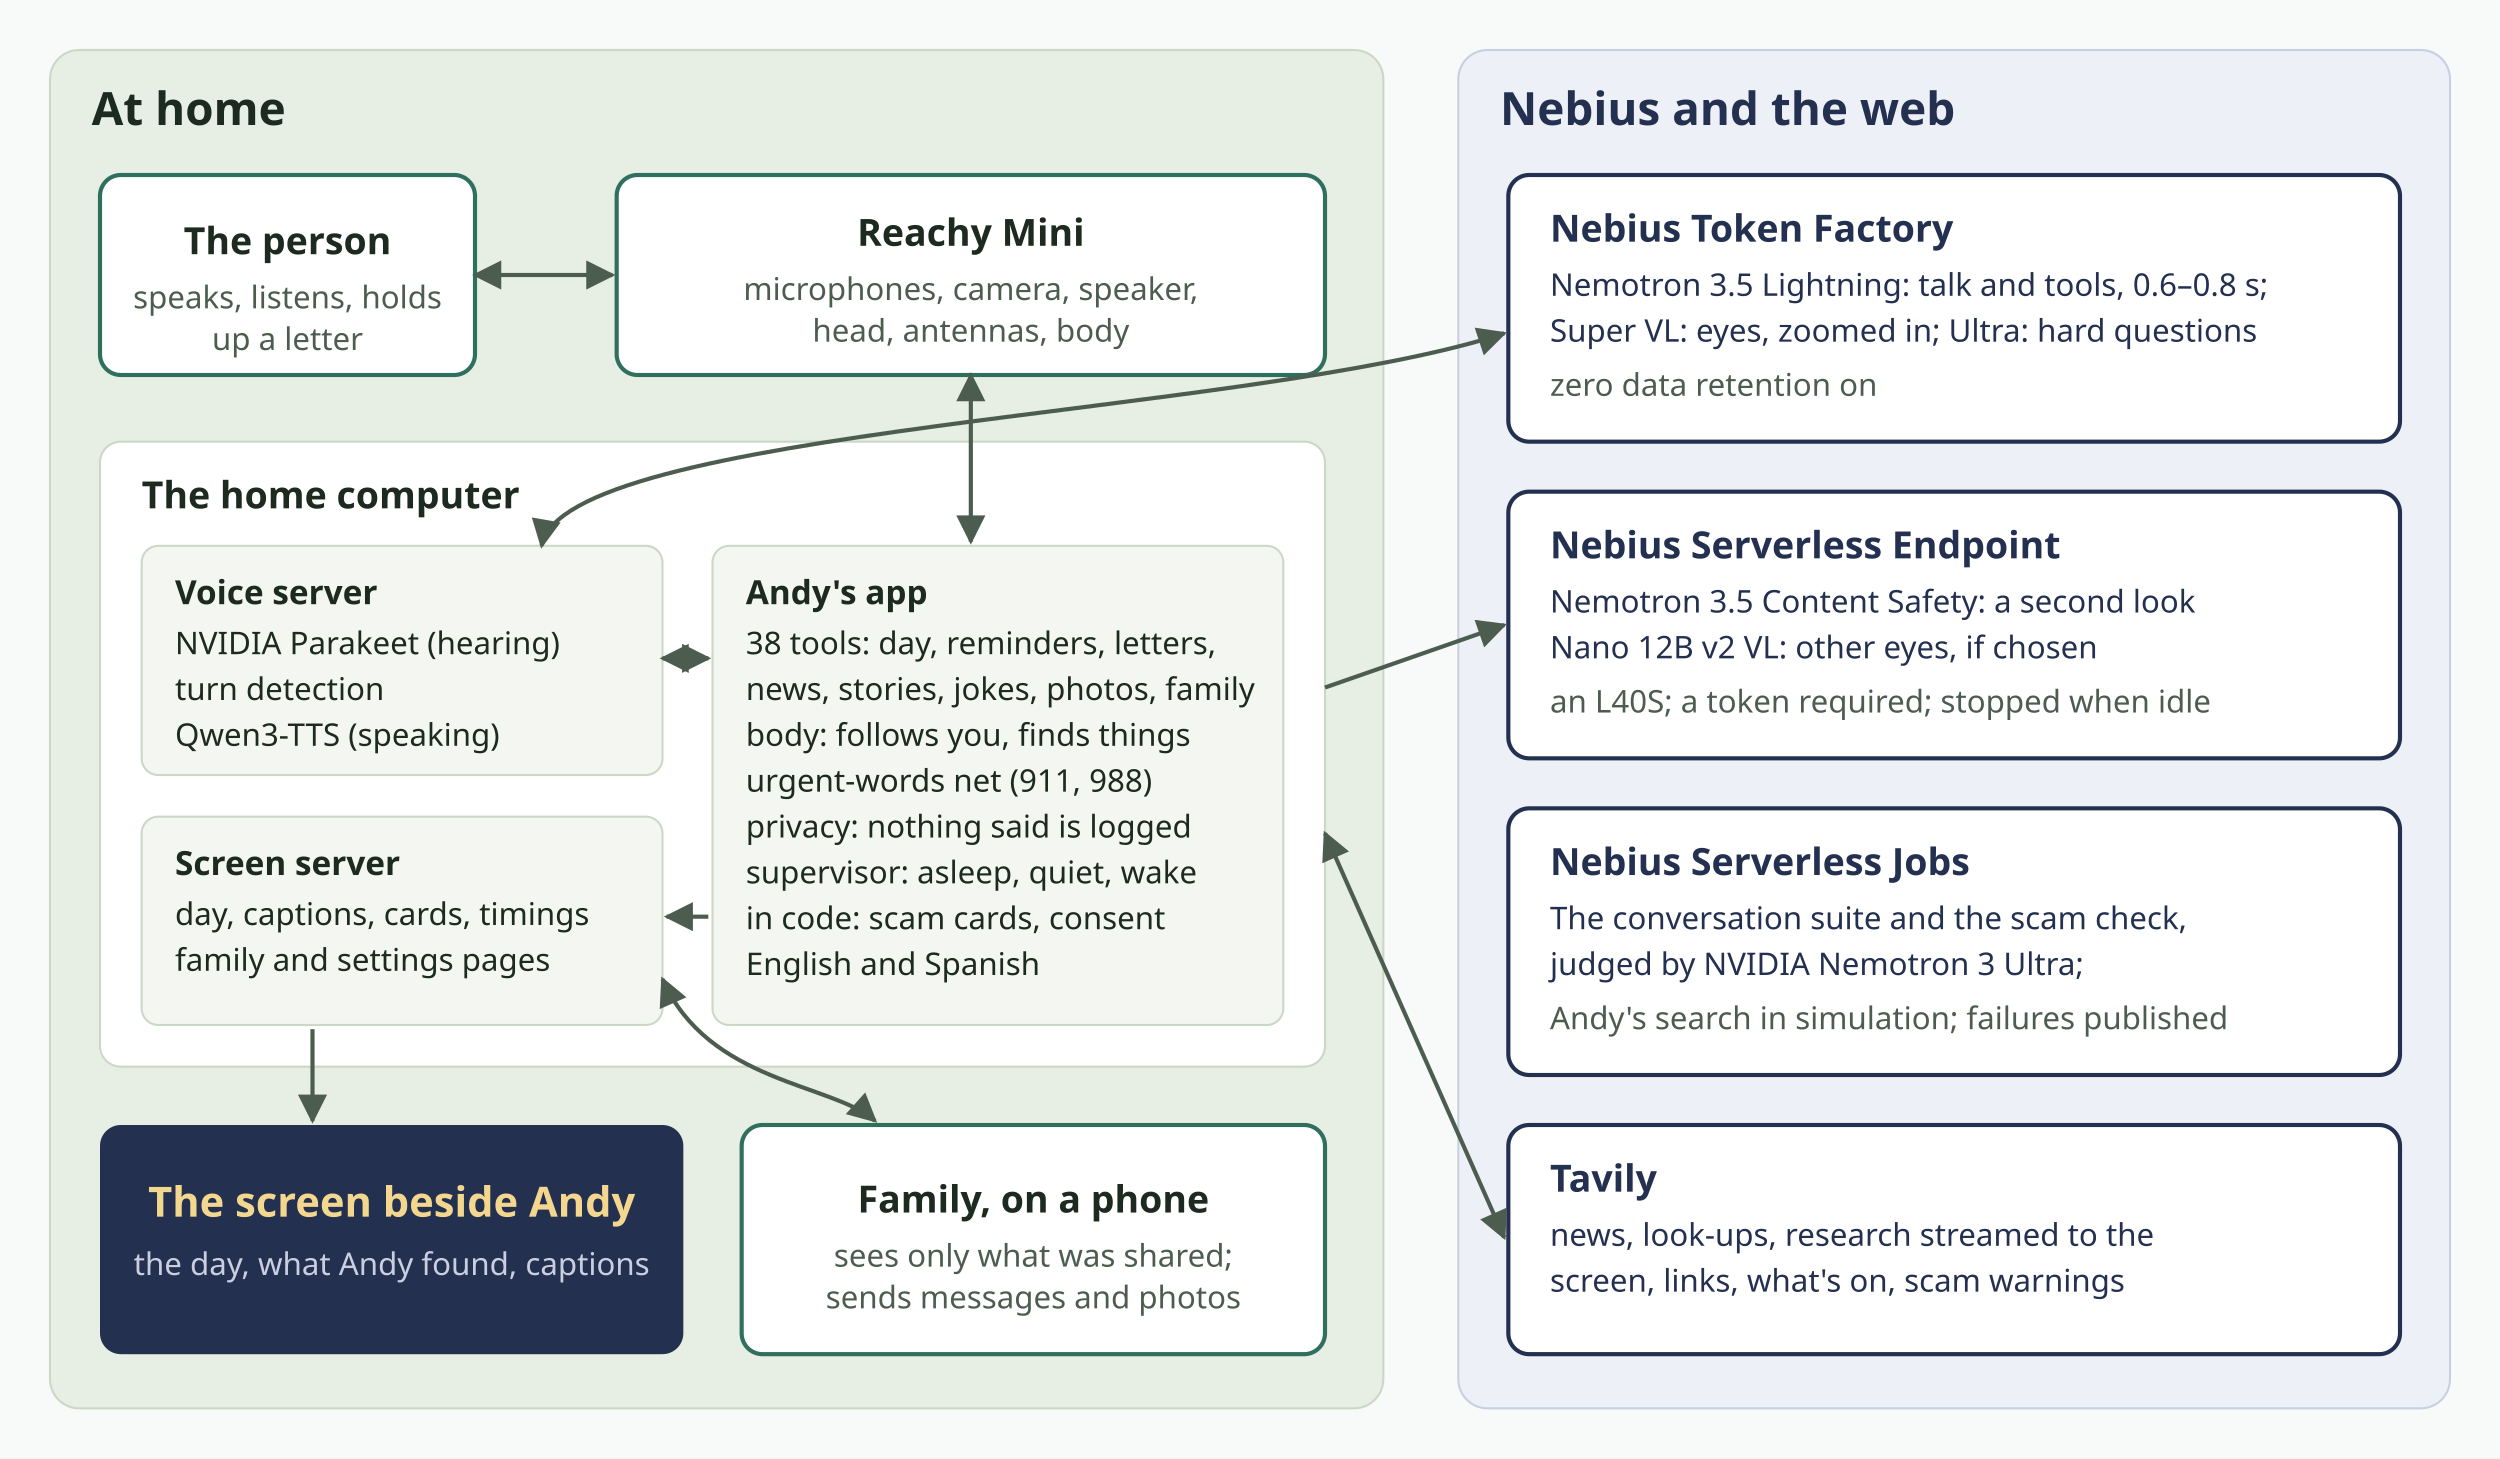
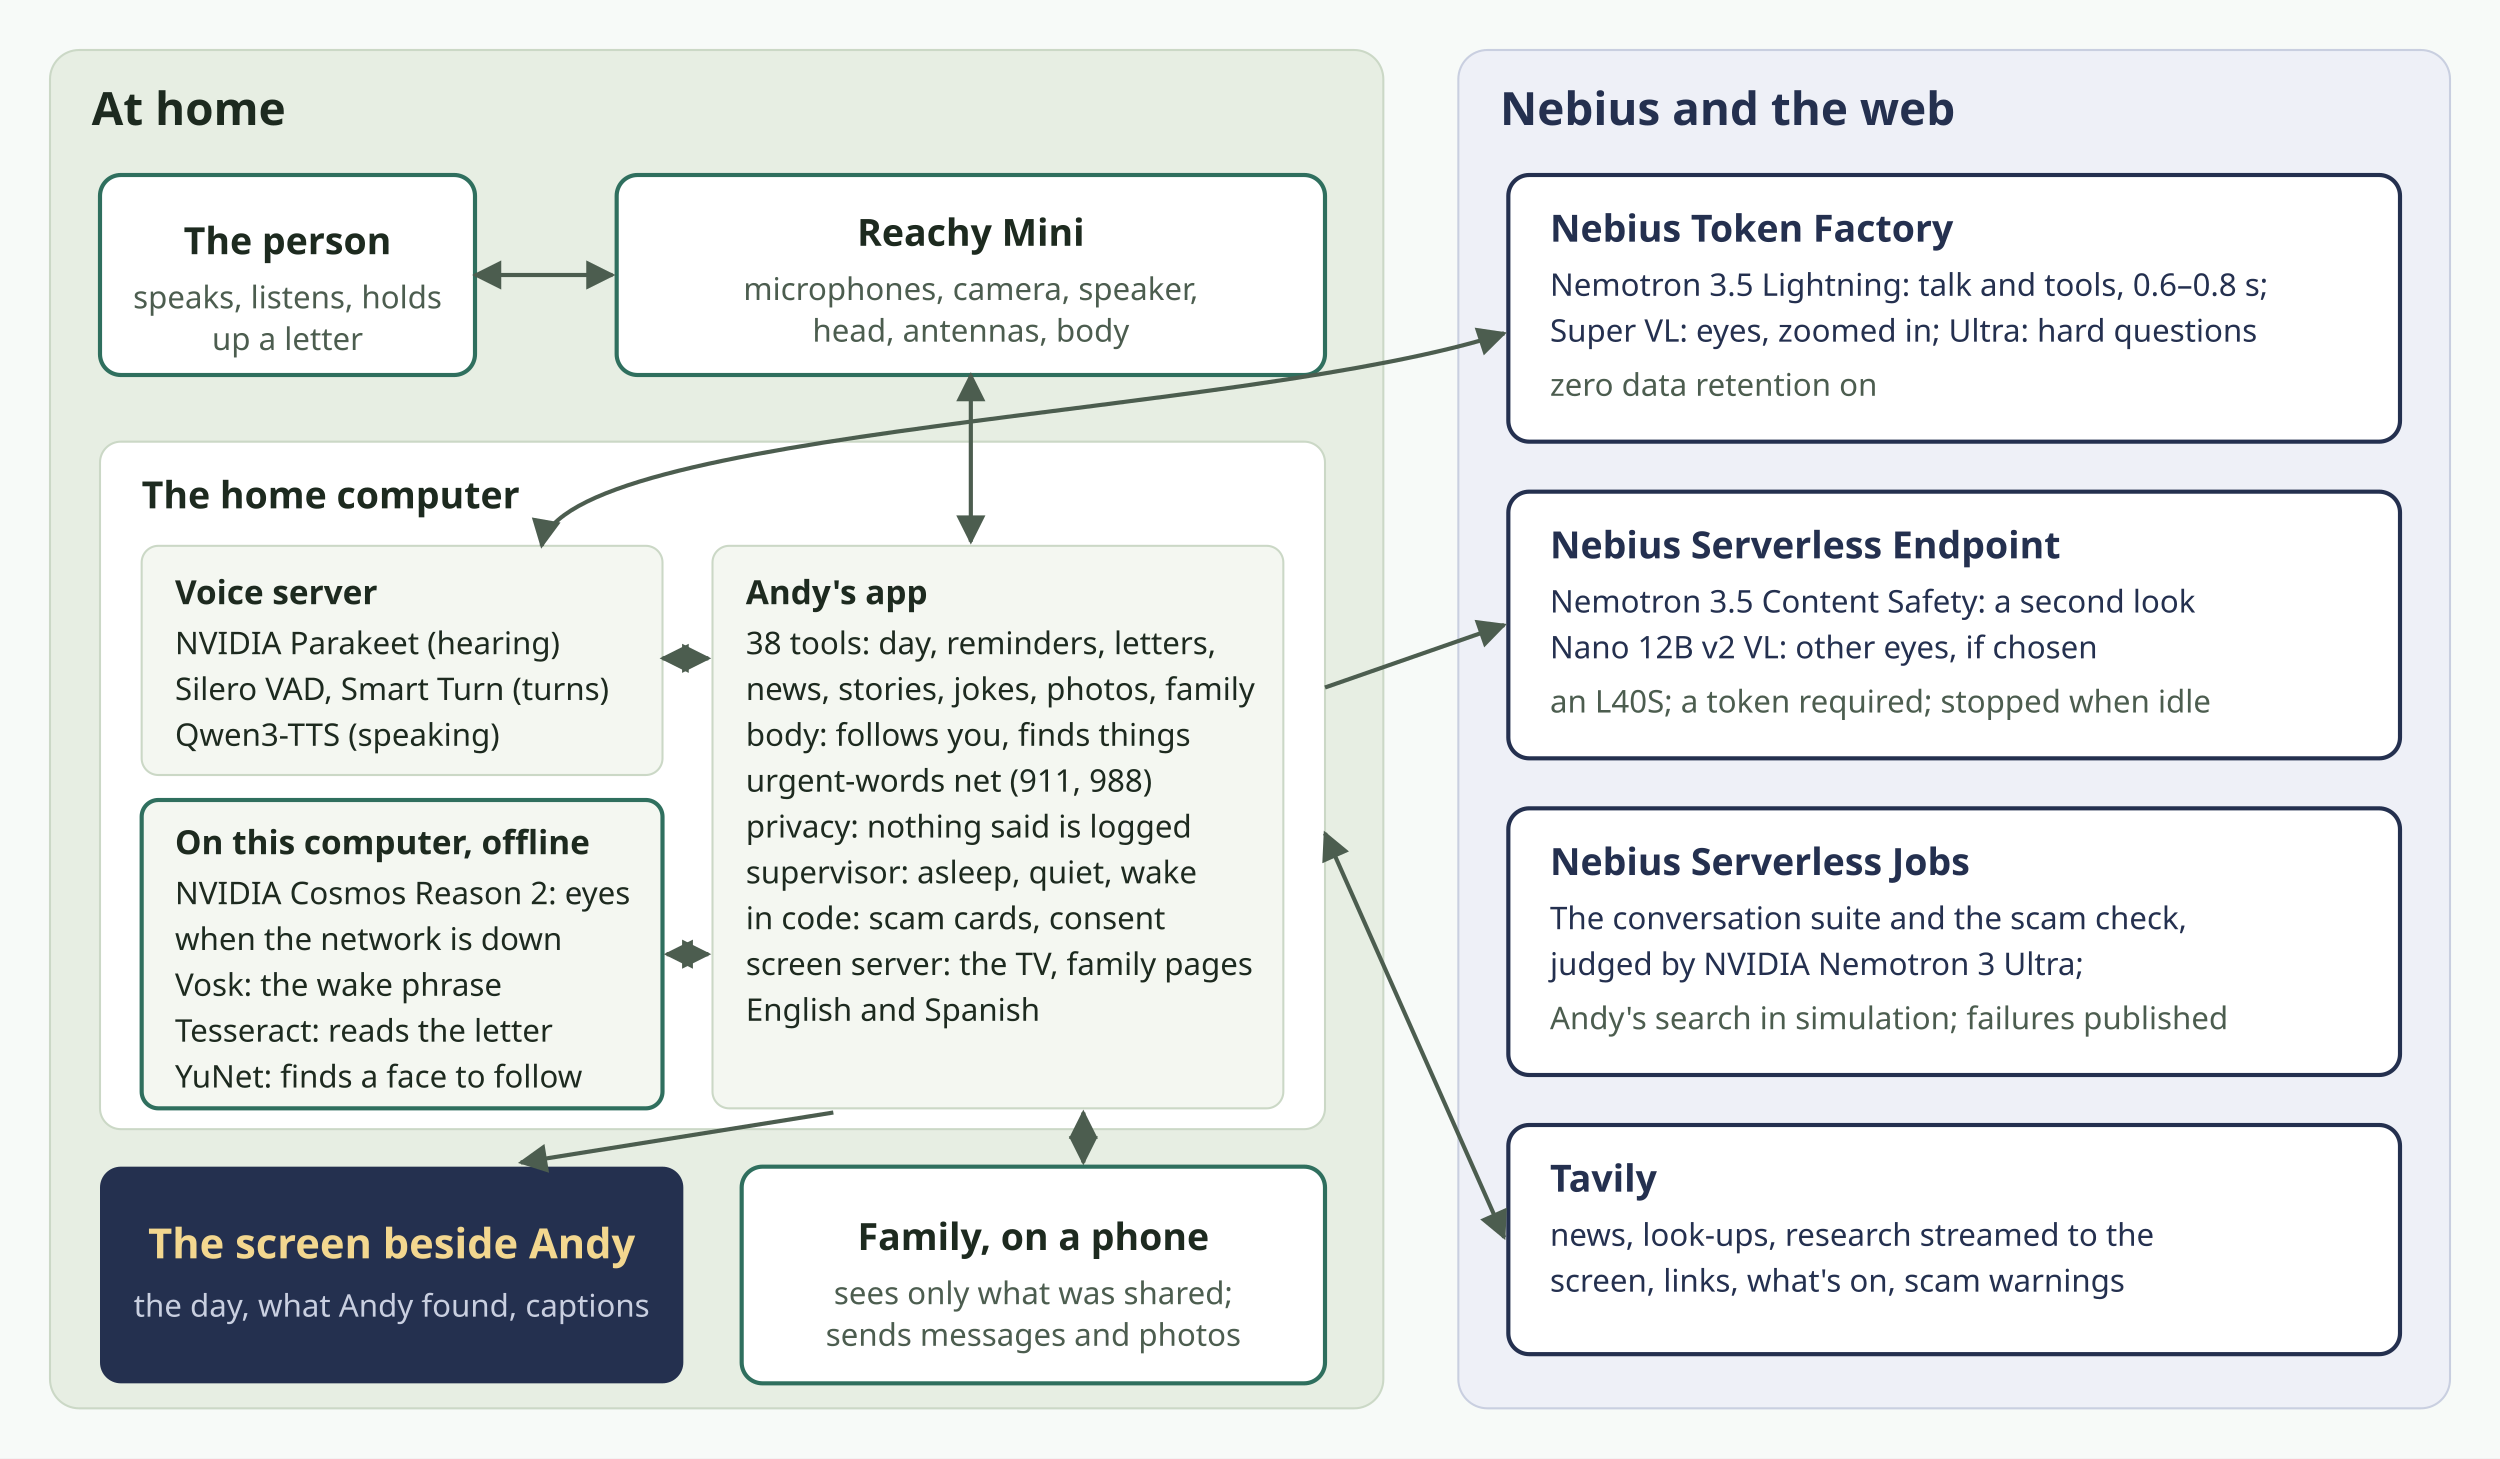
<svg xmlns="http://www.w3.org/2000/svg" viewBox="0 0 1200 700" font-family="Atkinson Hyperlegible, Verdana, sans-serif" role="img" aria-labelledby="t d">
  <rect width="1200" height="700" fill="#f7faf8" />
  <defs>
    <marker id="a" viewBox="0 0 10 10" refX="9" refY="5" markerWidth="7" markerHeight="7" orient="auto-start-reverse">
      <path d="M0,0 L10,5 L0,10 z" fill="#4c5d4f" />
    </marker>
  </defs>
  <rect x="24" y="24" width="640" height="652" rx="14" fill="#e7eee3" stroke="#cbd8c6" />
  <text x="44" y="60" font-size="22" font-weight="700" fill="#1d2a1f">At home</text>
  <rect x="48" y="84" width="180" height="96" rx="10" fill="#fff" stroke="#2f6f5e" stroke-width="2" />
  <text x="138" y="122" font-size="18" font-weight="700" text-anchor="middle" fill="#1d2a1f">The person</text>
  <text x="138" y="148" font-size="15" text-anchor="middle" fill="#4c5d4f">speaks, listens, holds</text>
  <text x="138" y="168" font-size="15" text-anchor="middle" fill="#4c5d4f">up a letter</text>
  <rect x="296" y="84" width="340" height="96" rx="10" fill="#fff" stroke="#2f6f5e" stroke-width="2" />
  <text x="466" y="118" font-size="18" font-weight="700" text-anchor="middle" fill="#1d2a1f">Reachy Mini</text>
  <text x="466" y="144" font-size="15" text-anchor="middle" fill="#4c5d4f">microphones, camera, speaker,</text>
  <text x="466" y="164" font-size="15" text-anchor="middle" fill="#4c5d4f">head, antennas, body</text>
  <line x1="228" y1="132" x2="294" y2="132" stroke="#4c5d4f" stroke-width="2" marker-end="url(#a)" marker-start="url(#a)" />
-   <rect x="48" y="212" width="588" height="300" rx="10" fill="#fff" stroke="#cbd8c6" />
+   <rect x="48" y="212" width="588" height="330" rx="10" fill="#fff" stroke="#cbd8c6" />
  <text x="68" y="244" font-size="18" font-weight="700" fill="#1d2a1f">The home computer</text>
  <rect x="68" y="262" width="250" height="110" rx="8" fill="#f4f7f1" stroke="#cbd8c6" />
  <text x="84" y="290" font-size="16" font-weight="700" fill="#1d2a1f">Voice server</text>
  <text x="84" y="314" font-size="15" fill="#1d2a1f">NVIDIA Parakeet (hearing)</text>
-   <text x="84" y="336" font-size="15" fill="#1d2a1f">turn detection</text>
+   <text x="84" y="336" font-size="15" fill="#1d2a1f">Silero VAD, Smart Turn (turns)</text>
  <text x="84" y="358" font-size="15" fill="#1d2a1f">Qwen3-TTS (speaking)</text>
-   <rect x="342" y="262" width="274" height="230" rx="8" fill="#f4f7f1" stroke="#cbd8c6" />
+   <rect x="342" y="262" width="274" height="270" rx="8" fill="#f4f7f1" stroke="#cbd8c6" />
  <text x="358" y="290" font-size="16" font-weight="700" fill="#1d2a1f">Andy's app</text>
  <text x="358" y="314" font-size="15" fill="#1d2a1f">38 tools: day, reminders, letters,</text>
  <text x="358" y="336" font-size="15" fill="#1d2a1f">news, stories, jokes, photos, family</text>
  <text x="358" y="358" font-size="15" fill="#1d2a1f">body: follows you, finds things</text>
  <text x="358" y="380" font-size="15" fill="#1d2a1f">urgent-words net (911, 988)</text>
  <text x="358" y="402" font-size="15" fill="#1d2a1f">privacy: nothing said is logged</text>
  <text x="358" y="424" font-size="15" fill="#1d2a1f">supervisor: asleep, quiet, wake</text>
  <text x="358" y="446" font-size="15" fill="#1d2a1f">in code: scam cards, consent</text>
-   <text x="358" y="468" font-size="15" fill="#1d2a1f">English and Spanish</text>
+   <text x="358" y="468" font-size="15" fill="#1d2a1f">screen server: the TV, family pages</text>
+   <text x="358" y="490" font-size="15" fill="#1d2a1f">English and Spanish</text>
  <line x1="466" y1="180" x2="466" y2="260" stroke="#4c5d4f" stroke-width="2" marker-end="url(#a)" marker-start="url(#a)" />
  <line x1="318" y1="316" x2="340" y2="316" stroke="#4c5d4f" stroke-width="2" marker-end="url(#a)" marker-start="url(#a)" />
-   <rect x="68" y="392" width="250" height="100" rx="8" fill="#f4f7f1" stroke="#cbd8c6" />
-   <text x="84" y="420" font-size="16" font-weight="700" fill="#1d2a1f">Screen server</text>
-   <text x="84" y="444" font-size="15" fill="#1d2a1f">day, captions, cards, timings</text>
-   <text x="84" y="466" font-size="15" fill="#1d2a1f">family and settings pages</text>
-   <line x1="340" y1="440" x2="320" y2="440" stroke="#4c5d4f" stroke-width="2" marker-end="url(#a)" />
-   <rect x="48" y="540" width="280" height="110" rx="10" fill="#24304f" />
-   <text x="188" y="584" font-size="20" font-weight="700" text-anchor="middle" fill="#f3d78f">The screen beside Andy</text>
-   <text x="188" y="612" font-size="15" text-anchor="middle" fill="#c9cfe0">the day, what Andy found, captions</text>
-   <line x1="150" y1="494" x2="150" y2="538" stroke="#4c5d4f" stroke-width="2" marker-end="url(#a)" />
-   <rect x="356" y="540" width="280" height="110" rx="10" fill="#fff" stroke="#2f6f5e" stroke-width="2" />
-   <text x="496" y="582" font-size="18" font-weight="700" text-anchor="middle" fill="#1d2a1f">Family, on a phone</text>
-   <text x="496" y="608" font-size="15" text-anchor="middle" fill="#4c5d4f">sees only what was shared;</text>
-   <text x="496" y="628" font-size="15" text-anchor="middle" fill="#4c5d4f">sends messages and photos</text>
-   <path d="M318 470 C 340 520, 400 520, 420 538" fill="none" stroke="#4c5d4f" stroke-width="2" marker-end="url(#a)" marker-start="url(#a)" />
+   <rect x="68" y="384" width="250" height="148" rx="8" fill="#f4f7f1" stroke="#2f6f5e" stroke-width="2" />
+   <text x="84" y="410" font-size="16" font-weight="700" fill="#1d2a1f">On this computer, offline</text>
+   <text x="84" y="434" font-size="15" fill="#1d2a1f">NVIDIA Cosmos Reason 2: eyes</text>
+   <text x="84" y="456" font-size="15" fill="#1d2a1f">when the network is down</text>
+   <text x="84" y="478" font-size="15" fill="#1d2a1f">Vosk: the wake phrase</text>
+   <text x="84" y="500" font-size="15" fill="#1d2a1f">Tesseract: reads the letter</text>
+   <text x="84" y="522" font-size="15" fill="#1d2a1f">YuNet: finds a face to follow</text>
+   <line x1="340" y1="458" x2="320" y2="458" stroke="#4c5d4f" stroke-width="2" marker-end="url(#a)" marker-start="url(#a)" />
+   <rect x="48" y="560" width="280" height="104" rx="10" fill="#24304f" />
+   <text x="188" y="604" font-size="20" font-weight="700" text-anchor="middle" fill="#f3d78f">The screen beside Andy</text>
+   <text x="188" y="632" font-size="15" text-anchor="middle" fill="#c9cfe0">the day, what Andy found, captions</text>
+   <line x1="400" y1="534" x2="250" y2="558" stroke="#4c5d4f" stroke-width="2" marker-end="url(#a)" />
+   <line x1="520" y1="534" x2="520" y2="558" stroke="#4c5d4f" stroke-width="2" marker-end="url(#a)" marker-start="url(#a)" />
+   <rect x="356" y="560" width="280" height="104" rx="10" fill="#fff" stroke="#2f6f5e" stroke-width="2" />
+   <text x="496" y="600" font-size="18" font-weight="700" text-anchor="middle" fill="#1d2a1f">Family, on a phone</text>
+   <text x="496" y="626" font-size="15" text-anchor="middle" fill="#4c5d4f">sees only what was shared;</text>
+   <text x="496" y="646" font-size="15" text-anchor="middle" fill="#4c5d4f">sends messages and photos</text>
  <rect x="700" y="24" width="476" height="652" rx="14" fill="#eef0f7" stroke="#c9cfe0" />
  <text x="720" y="60" font-size="22" font-weight="700" fill="#24304f">Nebius and the web</text>
  <rect x="724" y="84" width="428" height="128" rx="10" fill="#fff" stroke="#24304f" stroke-width="2" />
  <text x="744" y="116" font-size="18" font-weight="700" fill="#24304f">Nebius Token Factory</text>
  <text x="744" y="142" font-size="15" fill="#24304f">Nemotron 3.5 Lightning: talk and tools, 0.6–0.8 s;</text>
  <text x="744" y="164" font-size="15" fill="#24304f">Super VL: eyes, zoomed in; Ultra: hard questions</text>
  <text x="744" y="190" font-size="15" fill="#4c5d4f">zero data retention on</text>
  <rect x="724" y="236" width="428" height="128" rx="10" fill="#fff" stroke="#24304f" stroke-width="2" />
  <text x="744" y="268" font-size="18" font-weight="700" fill="#24304f">Nebius Serverless Endpoint</text>
  <text x="744" y="294" font-size="15" fill="#24304f">Nemotron 3.5 Content Safety: a second look</text>
  <text x="744" y="316" font-size="15" fill="#24304f">Nano 12B v2 VL: other eyes, if chosen</text>
  <text x="744" y="342" font-size="15" fill="#4c5d4f">an L40S; a token required; stopped when idle</text>
  <rect x="724" y="388" width="428" height="128" rx="10" fill="#fff" stroke="#24304f" stroke-width="2" />
  <text x="744" y="420" font-size="18" font-weight="700" fill="#24304f">Nebius Serverless Jobs</text>
  <text x="744" y="446" font-size="15" fill="#24304f">The conversation suite and the scam check,</text>
  <text x="744" y="468" font-size="15" fill="#24304f">judged by NVIDIA Nemotron 3 Ultra;</text>
  <text x="744" y="494" font-size="15" fill="#4c5d4f">Andy's search in simulation; failures published</text>
  <rect x="724" y="540" width="428" height="110" rx="10" fill="#fff" stroke="#24304f" stroke-width="2" />
  <text x="744" y="572" font-size="18" font-weight="700" fill="#24304f">Tavily</text>
  <text x="744" y="598" font-size="15" fill="#24304f">news, look-ups, research streamed to the</text>
  <text x="744" y="620" font-size="15" fill="#24304f">screen, links, what's on, scam warnings</text>
  <path d="M260 262 C 270 205, 600 200, 722 160" fill="none" stroke="#4c5d4f" stroke-width="2" marker-end="url(#a)" marker-start="url(#a)" />
  <line x1="636" y1="330" x2="722" y2="300" stroke="#4c5d4f" stroke-width="2" marker-end="url(#a)" />
  <line x1="636" y1="400" x2="722" y2="594" stroke="#4c5d4f" stroke-width="2" marker-end="url(#a)" marker-start="url(#a)" />
</svg>
